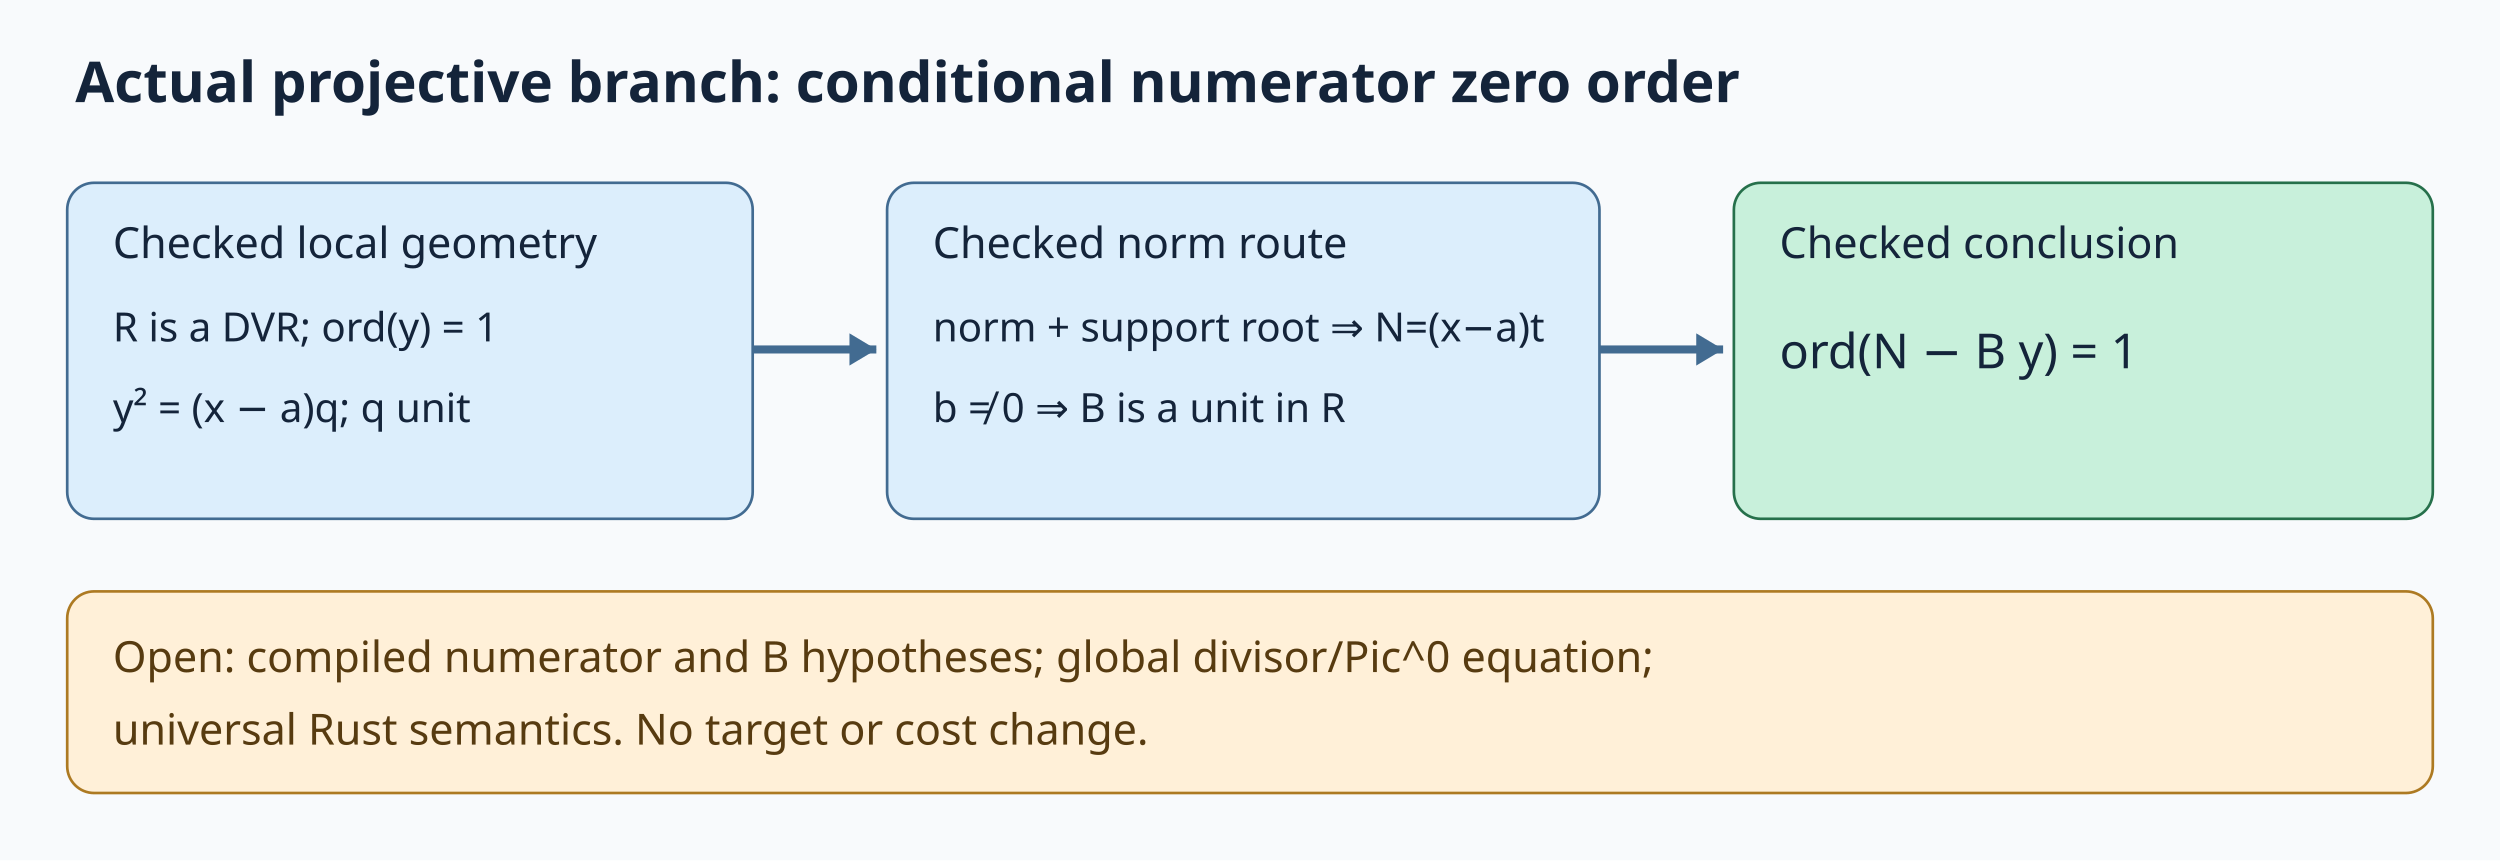
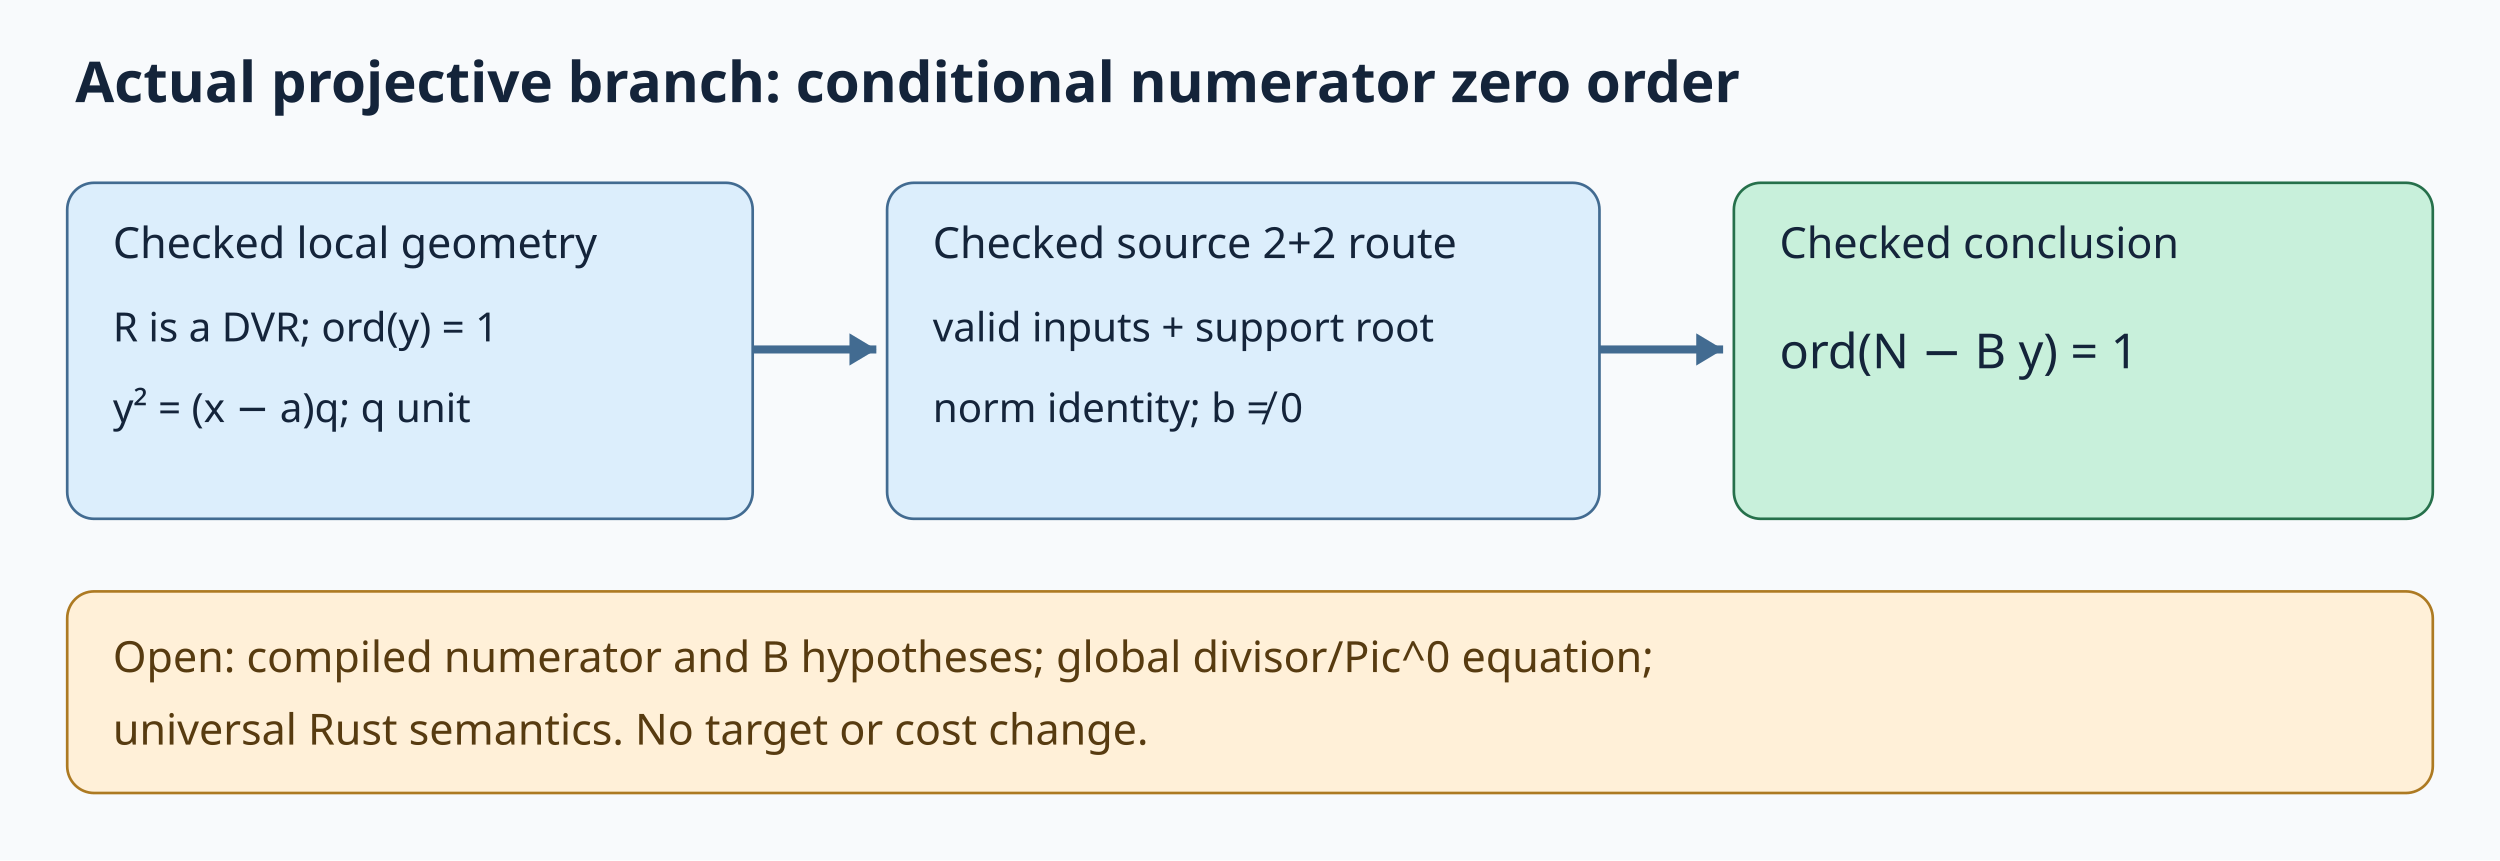
<svg xmlns="http://www.w3.org/2000/svg" viewBox="0 0 930 320" role="img" aria-labelledby="title desc">
  <rect width="930" height="320" fill="#f8fafc" />
  <text x="28" y="38" font-family="sans-serif" font-size="21" font-weight="bold" fill="#14243a">Actual projective branch: conditional numerator zero order</text>
  <rect x="25" y="68" width="255" height="125" rx="10" fill="#dceefc" stroke="#426b91" />
  <text x="42" y="96" font-family="sans-serif" font-size="16" fill="#14243a">Checked local geometry</text>
  <text x="42" y="127" font-family="sans-serif" font-size="15" fill="#14243a">R is a DVR; ord(y) = 1</text>
  <text x="42" y="157" font-family="sans-serif" font-size="15" fill="#14243a">y² = (x − a)q; q unit</text>
  <path d="M280 130 H326" stroke="#426b91" stroke-width="3" />
  <path d="M326 130 L316 124 L316 136 Z" fill="#426b91" />
  <rect x="330" y="68" width="265" height="125" rx="10" fill="#dceefc" stroke="#426b91" />
-   <text x="347" y="96" font-family="sans-serif" font-size="16" fill="#14243a">Checked norm route</text>
-   <text x="347" y="127" font-family="sans-serif" font-size="15" fill="#14243a">norm + support root ⇒ N=(x−a)t</text>
-   <text x="347" y="157" font-family="sans-serif" font-size="15" fill="#14243a">b ≠ 0 ⇒ B is a unit in R</text>
+   <text x="347" y="96" font-family="sans-serif" font-size="16" fill="#14243a">Checked source 2+2 route</text>
+   <text x="347" y="127" font-family="sans-serif" font-size="15" fill="#14243a">valid inputs + support root</text>
+   <text x="347" y="157" font-family="sans-serif" font-size="15" fill="#14243a">norm identity; b ≠ 0</text>
  <path d="M595 130 H641" stroke="#426b91" stroke-width="3" />
  <path d="M641 130 L631 124 L631 136 Z" fill="#426b91" />
  <rect x="645" y="68" width="260" height="125" rx="10" fill="#c8f0db" stroke="#26704b" />
  <text x="662" y="96" font-family="sans-serif" font-size="16" fill="#14243a">Checked conclusion</text>
  <text x="662" y="137" font-family="sans-serif" font-size="18" fill="#14243a">ord(N − B y) = 1</text>
  <rect x="25" y="220" width="880" height="75" rx="10" fill="#fff0d8" stroke="#ad7a22" />
  <text x="42" y="250" font-family="sans-serif" font-size="16" fill="#573b10">Open: compiled numerator and B hypotheses; global divisor/Pic^0 equation;</text>
  <text x="42" y="277" font-family="sans-serif" font-size="16" fill="#573b10">universal Rust semantics. No target or cost change.</text>
</svg>
